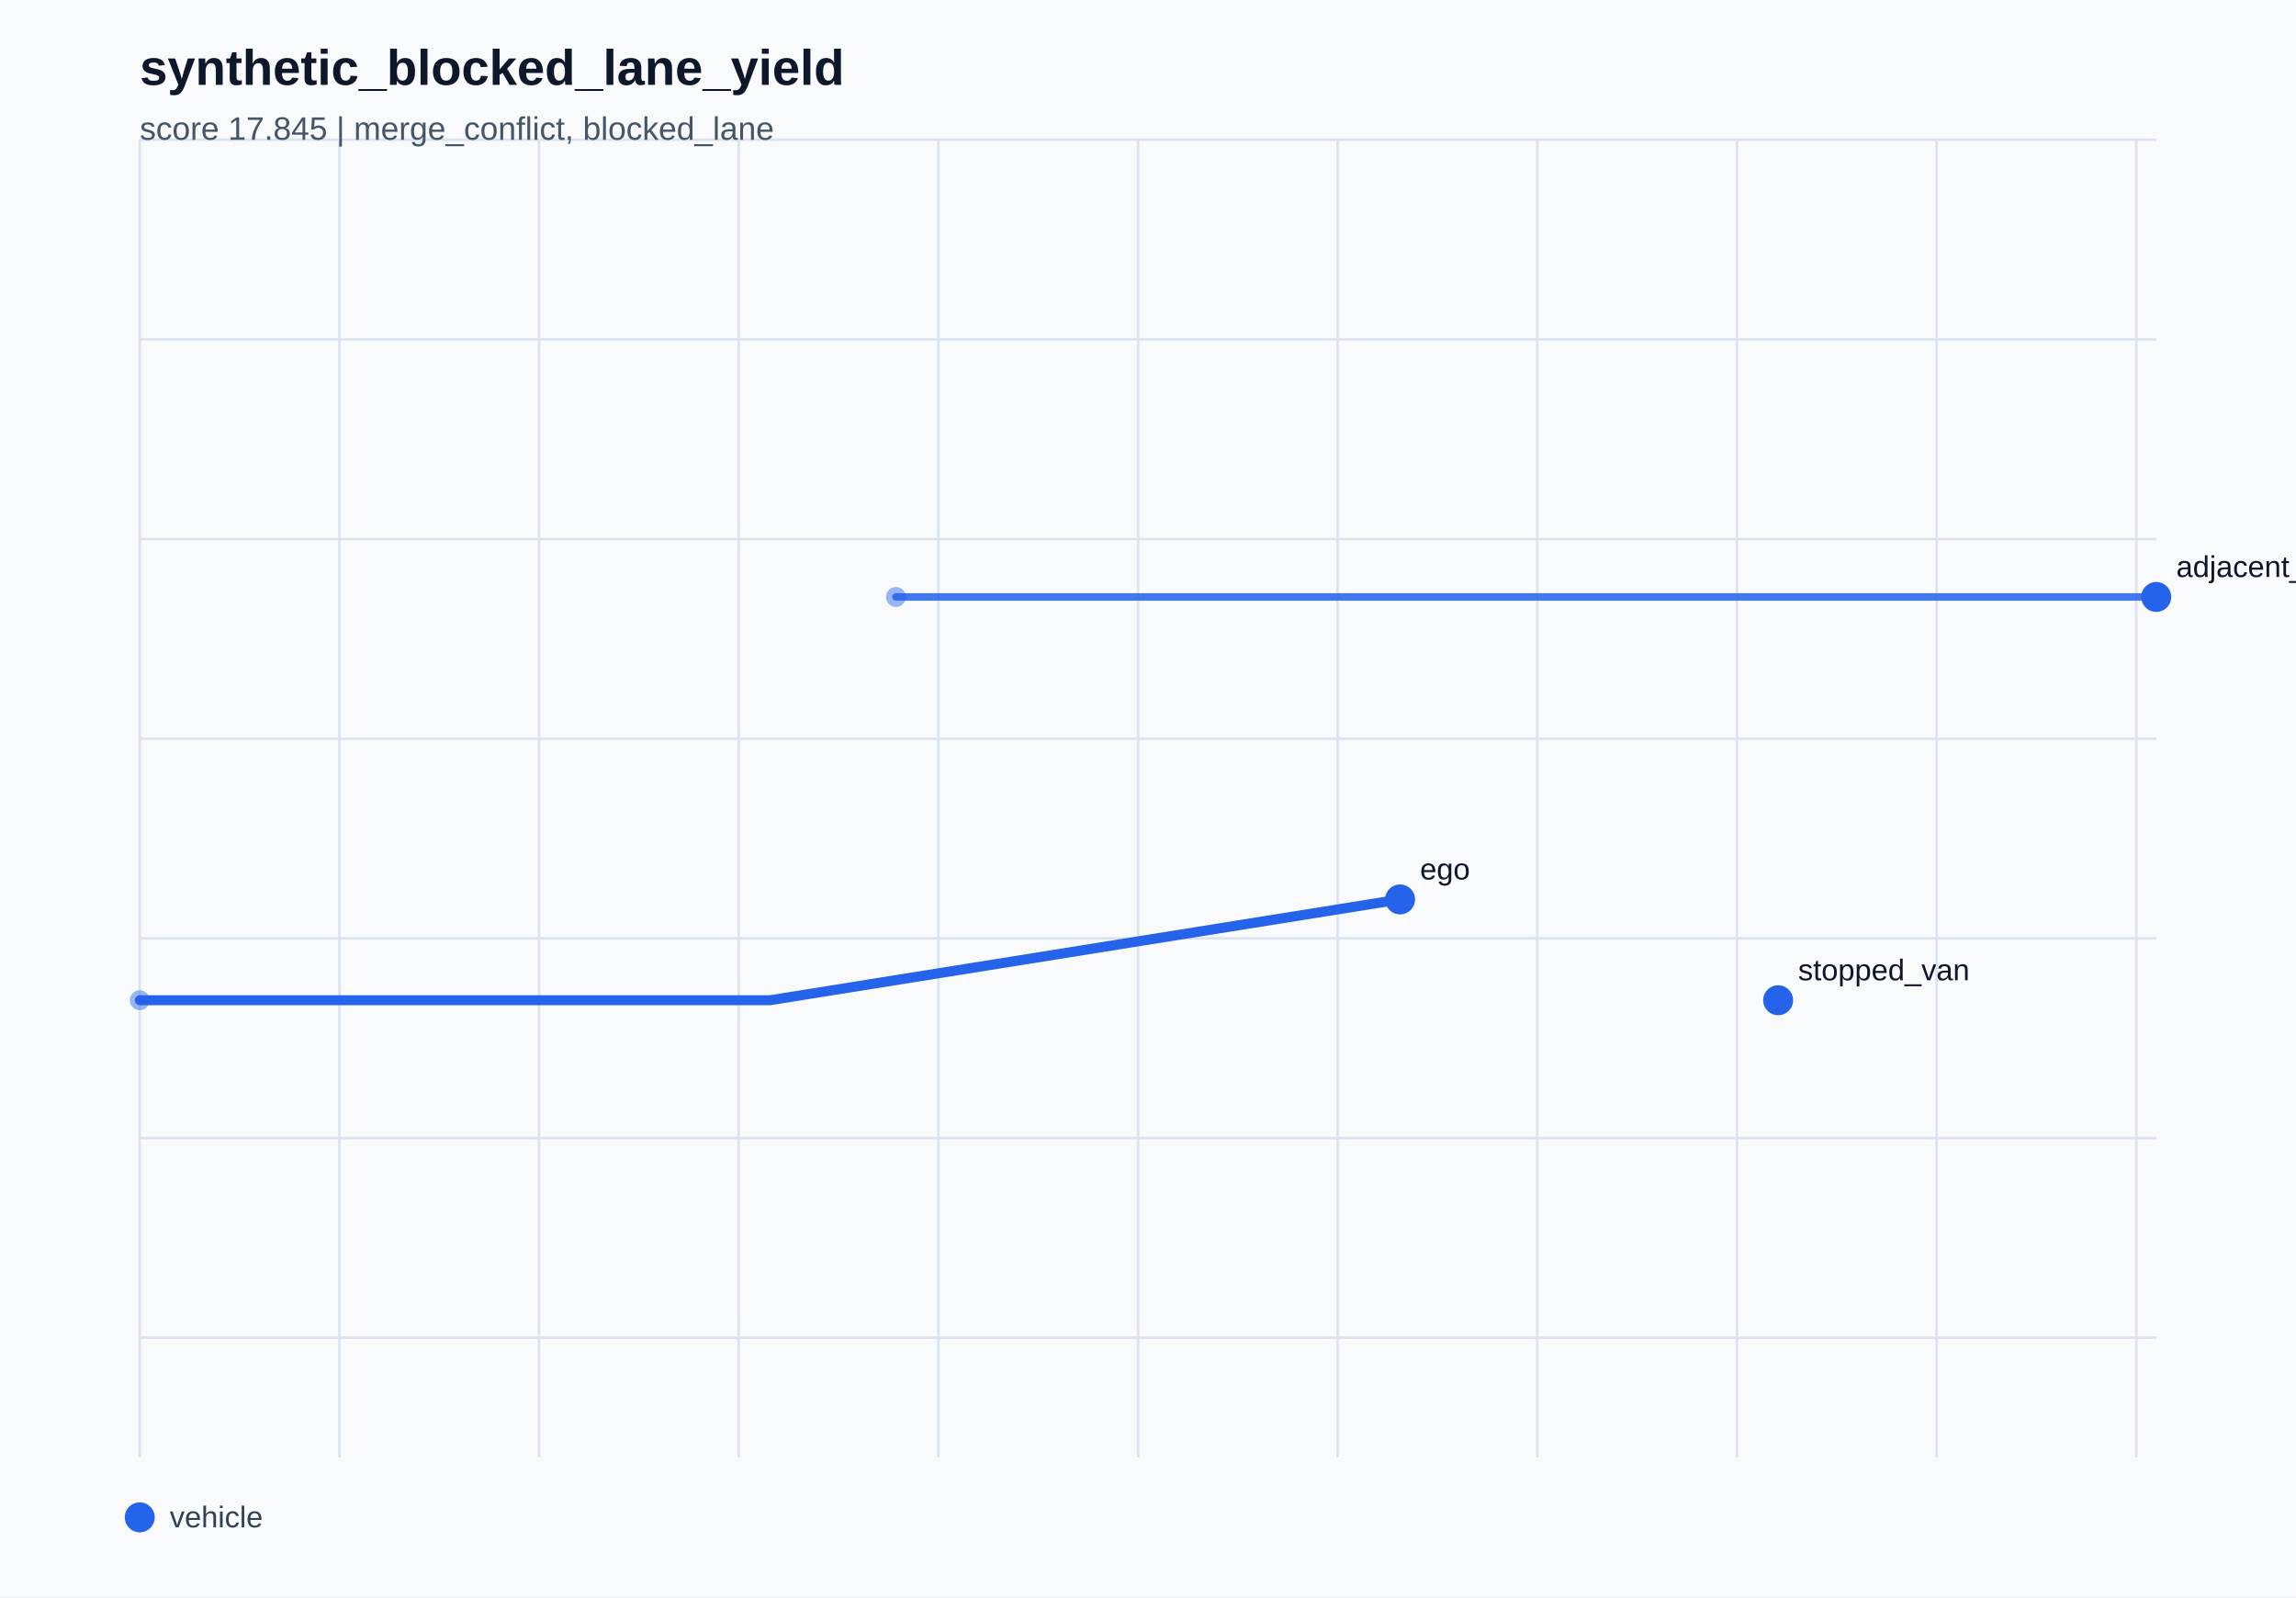
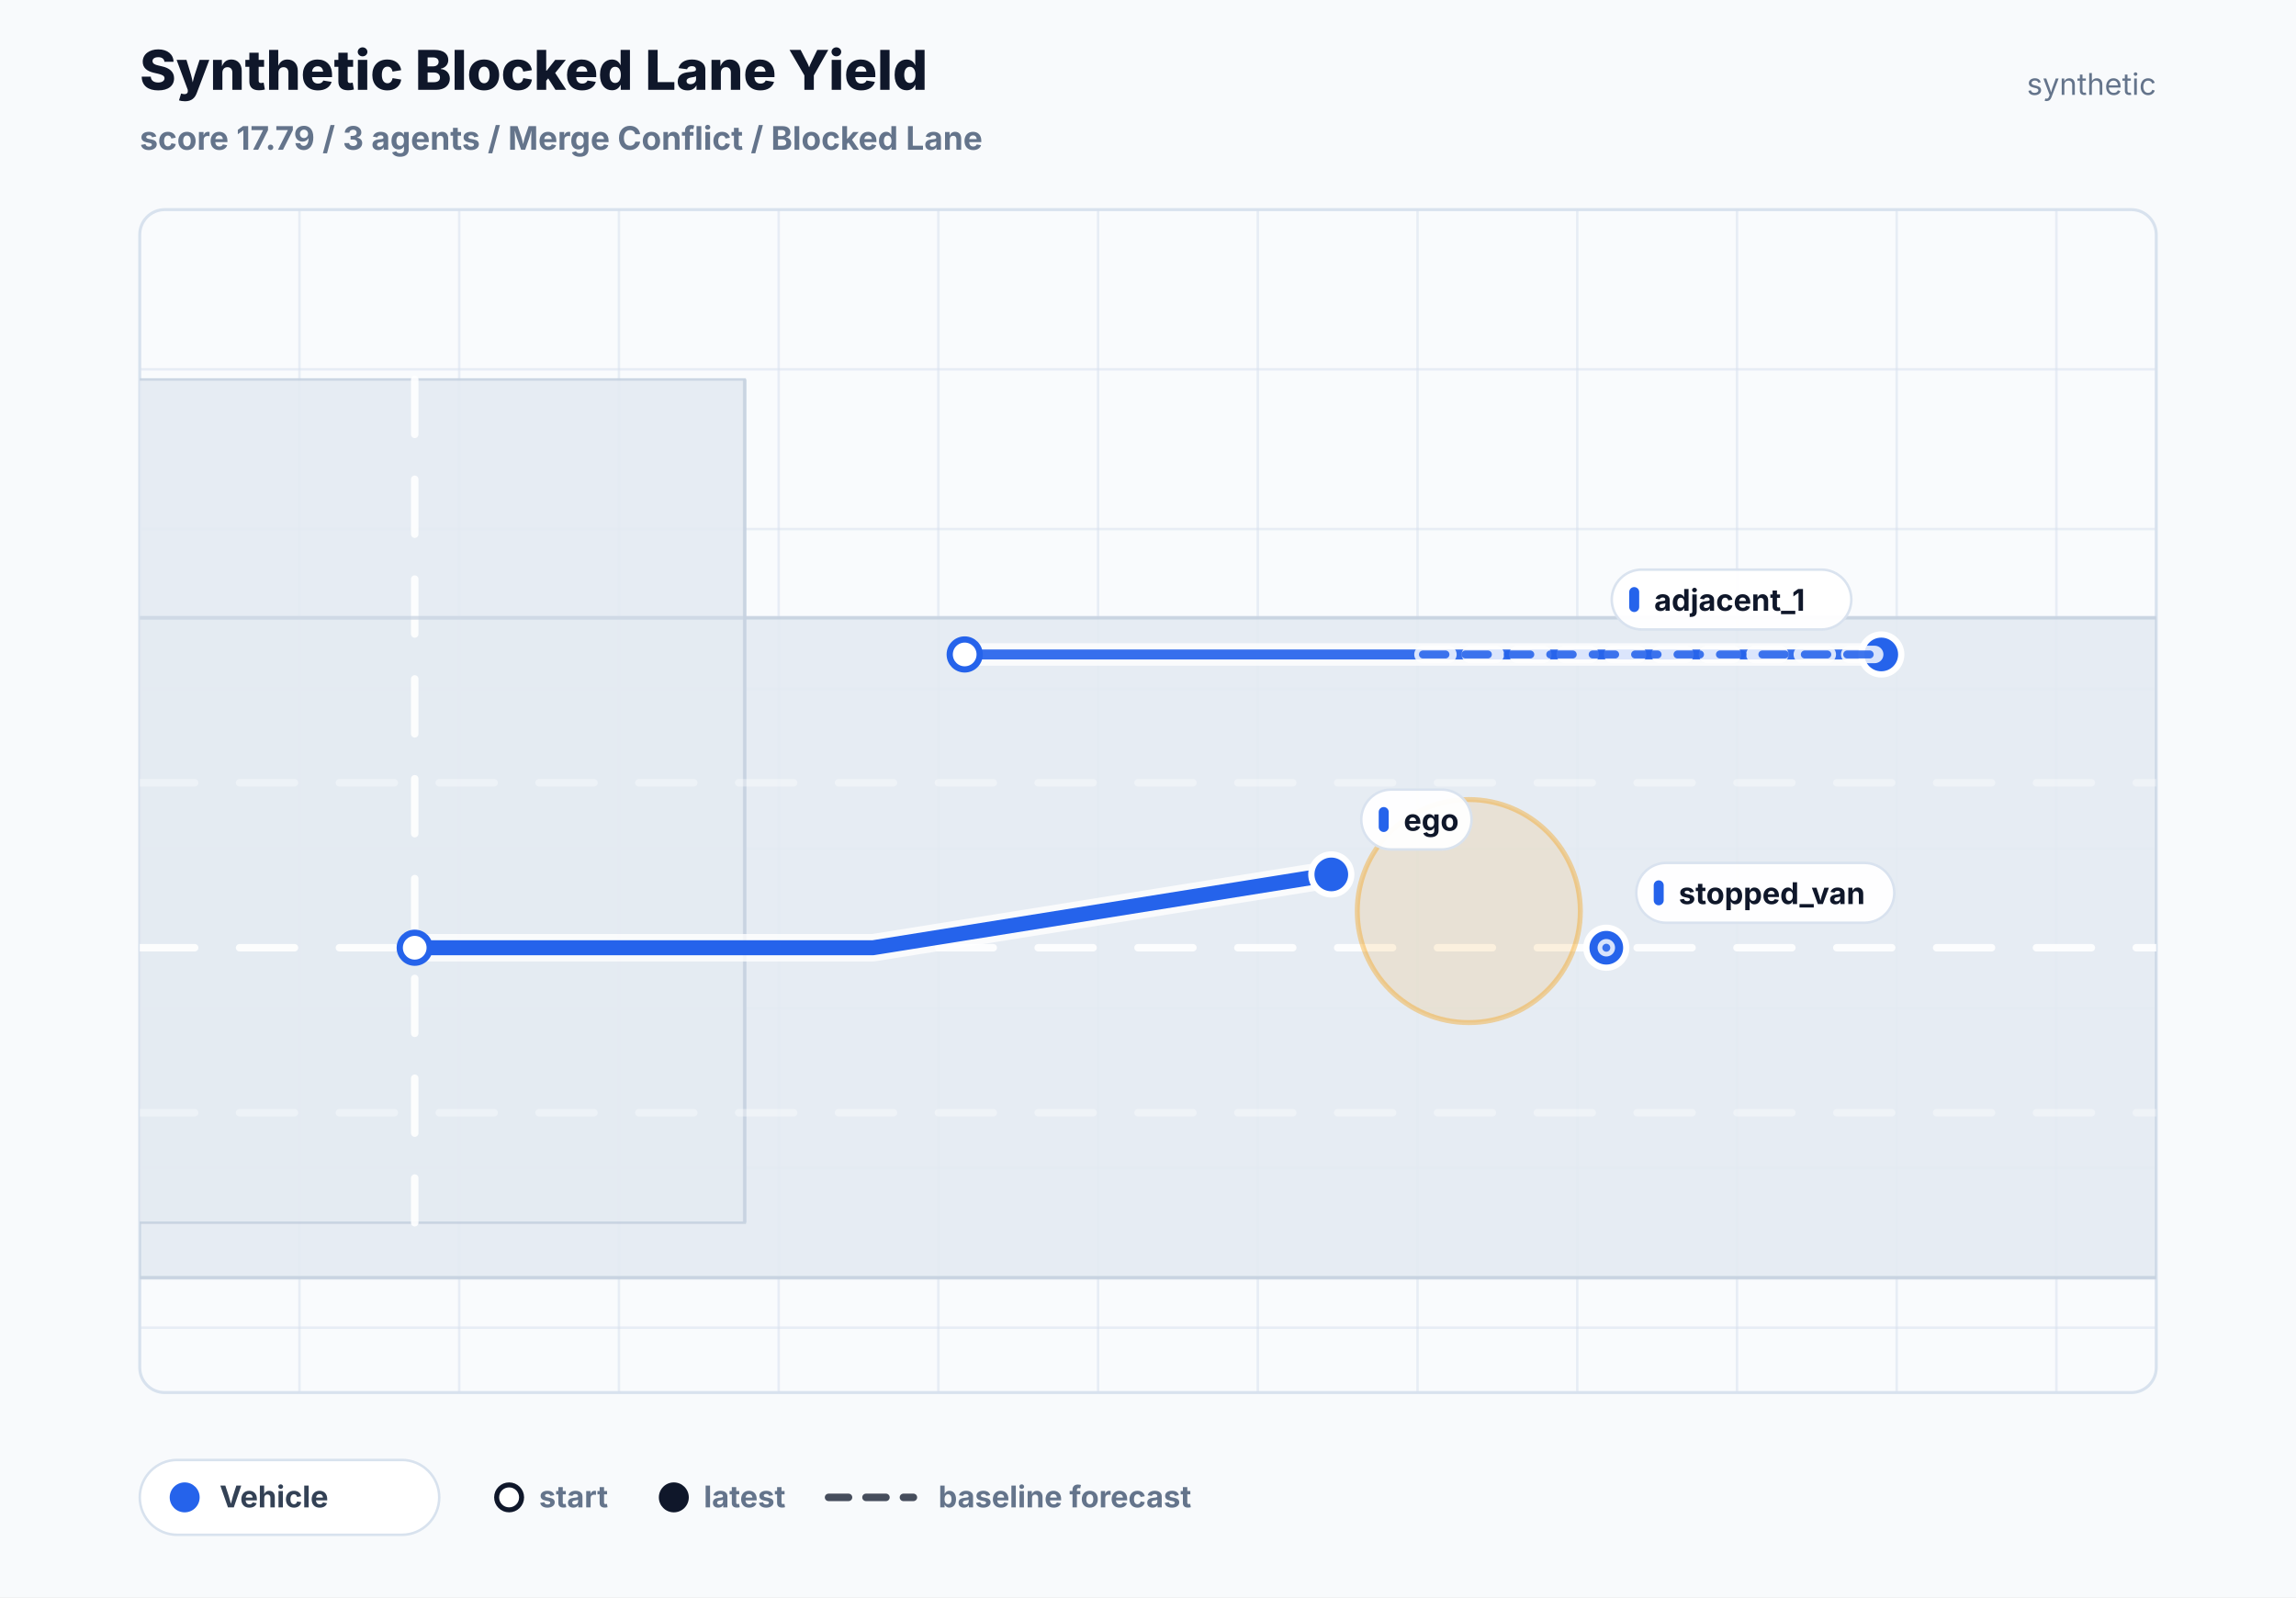
<svg xmlns="http://www.w3.org/2000/svg" width="920" height="640" viewBox="0 0 920 640" role="img">
+   <defs>
+     <clipPath id="scenario-plot-clip">
+       <rect x="56" y="84" width="808" height="474" rx="10" />
+     </clipPath>
+   </defs>
  <rect x="0" y="0" width="920" height="640" fill="#f8fafc" />
-   <line x1="56" y1="56" x2="56" y2="584" stroke="#dbe3ee" stroke-width="1" />
-   <line x1="136" y1="56" x2="136" y2="584" stroke="#dbe3ee" stroke-width="1" />
-   <line x1="216" y1="56" x2="216" y2="584" stroke="#dbe3ee" stroke-width="1" />
-   <line x1="296" y1="56" x2="296" y2="584" stroke="#dbe3ee" stroke-width="1" />
-   <line x1="376" y1="56" x2="376" y2="584" stroke="#dbe3ee" stroke-width="1" />
-   <line x1="456" y1="56" x2="456" y2="584" stroke="#dbe3ee" stroke-width="1" />
-   <line x1="536" y1="56" x2="536" y2="584" stroke="#dbe3ee" stroke-width="1" />
-   <line x1="616" y1="56" x2="616" y2="584" stroke="#dbe3ee" stroke-width="1" />
-   <line x1="696" y1="56" x2="696" y2="584" stroke="#dbe3ee" stroke-width="1" />
-   <line x1="776" y1="56" x2="776" y2="584" stroke="#dbe3ee" stroke-width="1" />
-   <line x1="856" y1="56" x2="856" y2="584" stroke="#dbe3ee" stroke-width="1" />
-   <line x1="56" y1="56" x2="864" y2="56" stroke="#dbe3ee" stroke-width="1" />
-   <line x1="56" y1="136" x2="864" y2="136" stroke="#dbe3ee" stroke-width="1" />
-   <line x1="56" y1="216" x2="864" y2="216" stroke="#dbe3ee" stroke-width="1" />
-   <line x1="56" y1="296" x2="864" y2="296" stroke="#dbe3ee" stroke-width="1" />
-   <line x1="56" y1="376" x2="864" y2="376" stroke="#dbe3ee" stroke-width="1" />
-   <line x1="56" y1="456" x2="864" y2="456" stroke="#dbe3ee" stroke-width="1" />
-   <line x1="56" y1="536" x2="864" y2="536" stroke="#dbe3ee" stroke-width="1" />
-   <text x="56" y="34" fill="#0f172a" font-size="20" font-family="Arial, sans-serif" font-weight="700">synthetic_blocked_lane_yield</text>
-   <text x="56" y="56" fill="#475569" font-size="13" font-family="Arial, sans-serif">score 17.845 | merge_conflict, blocked_lane</text>
-   <circle cx="56" cy="608" r="6" fill="#2563eb" />
-   <text x="68" y="612" fill="#334155" font-size="12" font-family="Arial, sans-serif">vehicle</text>
-   <polyline points="56.00,400.80 308.50,400.80 561.00,360.40" fill="none" stroke="#2563eb" stroke-width="4" stroke-linecap="round" stroke-linejoin="round" opacity="1.0" />
-   <circle cx="56.00" cy="400.80" r="4" fill="#2563eb" opacity="0.45" />
-   <circle cx="561.00" cy="360.40" r="6" fill="#2563eb" />
-   <text x="569.00" y="352.40" fill="#0f172a" font-size="12" font-family="Arial, sans-serif">ego</text>
-   <polyline points="712.50,400.80 712.50,400.80 712.50,400.80" fill="none" stroke="#2563eb" stroke-width="3" stroke-linecap="round" stroke-linejoin="round" opacity="0.86" />
-   <circle cx="712.50" cy="400.80" r="4" fill="#2563eb" opacity="0.45" />
-   <circle cx="712.50" cy="400.80" r="6" fill="#2563eb" />
-   <text x="720.50" y="392.80" fill="#0f172a" font-size="12" font-family="Arial, sans-serif">stopped_van</text>
-   <polyline points="359.00,239.20 611.50,239.20 864.00,239.20" fill="none" stroke="#2563eb" stroke-width="3" stroke-linecap="round" stroke-linejoin="round" opacity="0.86" />
-   <circle cx="359.00" cy="239.20" r="4" fill="#2563eb" opacity="0.45" />
-   <circle cx="864.00" cy="239.20" r="6" fill="#2563eb" />
-   <text x="872.00" y="231.20" fill="#0f172a" font-size="12" font-family="Arial, sans-serif">adjacent_1</text>
+   <text x="56" y="36" fill="#0f172a" font-size="22" font-family="Inter, Arial, sans-serif" font-weight="800">Synthetic Blocked Lane Yield</text>
+   <text x="56" y="60" fill="#64748b" font-size="13" font-family="Inter, Arial, sans-serif" font-weight="650">score 17.79 / 3 agents / Merge Conflict / Blocked Lane</text>
+   <text x="864" y="38" fill="#64748b" font-size="12" font-family="Inter, Arial, sans-serif" text-anchor="end">synthetic</text>
+   <rect x="56" y="84" width="808" height="474" rx="10" fill="#f9fbfd" stroke="#d8e2ee" stroke-width="1.2" />
+   <g clip-path="url(#scenario-plot-clip)">
+     <line x1="120" y1="84" x2="120" y2="558" stroke="#d7e1ee" stroke-width="1" opacity="0.52" />
+     <line x1="184" y1="84" x2="184" y2="558" stroke="#d7e1ee" stroke-width="1" opacity="0.52" />
+     <line x1="248" y1="84" x2="248" y2="558" stroke="#d7e1ee" stroke-width="1" opacity="0.52" />
+     <line x1="312" y1="84" x2="312" y2="558" stroke="#d7e1ee" stroke-width="1" opacity="0.52" />
+     <line x1="376" y1="84" x2="376" y2="558" stroke="#d7e1ee" stroke-width="1" opacity="0.52" />
+     <line x1="440" y1="84" x2="440" y2="558" stroke="#d7e1ee" stroke-width="1" opacity="0.52" />
+     <line x1="504" y1="84" x2="504" y2="558" stroke="#d7e1ee" stroke-width="1" opacity="0.52" />
+     <line x1="568" y1="84" x2="568" y2="558" stroke="#d7e1ee" stroke-width="1" opacity="0.52" />
+     <line x1="632" y1="84" x2="632" y2="558" stroke="#d7e1ee" stroke-width="1" opacity="0.52" />
+     <line x1="696" y1="84" x2="696" y2="558" stroke="#d7e1ee" stroke-width="1" opacity="0.52" />
+     <line x1="760" y1="84" x2="760" y2="558" stroke="#d7e1ee" stroke-width="1" opacity="0.52" />
+     <line x1="824" y1="84" x2="824" y2="558" stroke="#d7e1ee" stroke-width="1" opacity="0.52" />
+     <line x1="56" y1="148" x2="864" y2="148" stroke="#d7e1ee" stroke-width="1" opacity="0.52" />
+     <line x1="56" y1="212" x2="864" y2="212" stroke="#d7e1ee" stroke-width="1" opacity="0.52" />
+     <line x1="56" y1="276" x2="864" y2="276" stroke="#d7e1ee" stroke-width="1" opacity="0.52" />
+     <line x1="56" y1="340" x2="864" y2="340" stroke="#d7e1ee" stroke-width="1" opacity="0.52" />
+     <line x1="56" y1="404" x2="864" y2="404" stroke="#d7e1ee" stroke-width="1" opacity="0.52" />
+     <line x1="56" y1="468" x2="864" y2="468" stroke="#d7e1ee" stroke-width="1" opacity="0.52" />
+     <line x1="56" y1="532" x2="864" y2="532" stroke="#d7e1ee" stroke-width="1" opacity="0.52" />
+     <rect x="56.00" y="247.55" width="808.00" height="264.44" fill="#e4eaf2" stroke="#c7d3e1" stroke-width="1" opacity="0.92" />
+     <rect x="33.96" y="152.05" width="264.44" height="337.89" fill="#e4eaf2" stroke="#c7d3e1" stroke-width="1" opacity="0.92" />
+     <line x1="56.00" y1="379.76" x2="864.00" y2="379.76" stroke="#ffffff" stroke-width="3" stroke-linecap="round" stroke-dasharray="22 18" opacity="0.88" />
+     <line x1="166.18" y1="152.05" x2="166.18" y2="489.95" stroke="#ffffff" stroke-width="3" stroke-linecap="round" stroke-dasharray="22 18" opacity="0.88" />
+     <line x1="56.00" y1="247.55" x2="864.00" y2="247.55" stroke="#c7d3e1" stroke-width="1.5" opacity="0.72" />
+     <line x1="56.00" y1="511.98" x2="864.00" y2="511.98" stroke="#c7d3e1" stroke-width="1.5" opacity="0.72" />
+     <line x1="33.96" y1="152.05" x2="33.96" y2="489.95" stroke="#c7d3e1" stroke-width="1.5" opacity="0.72" />
+     <line x1="298.40" y1="152.05" x2="298.40" y2="489.95" stroke="#c7d3e1" stroke-width="1.5" opacity="0.72" />
+     <line x1="56.00" y1="313.65" x2="864.00" y2="313.65" stroke="#ffffff" stroke-width="3" stroke-linecap="round" stroke-dasharray="22 18" opacity="0.35" />
+     <line x1="56.00" y1="445.87" x2="864.00" y2="445.87" stroke="#ffffff" stroke-width="3" stroke-linecap="round" stroke-dasharray="22 18" opacity="0.35" />
+     <circle cx="588.55" cy="365.07" r="44.69" fill="#f59e0b" opacity="0.13" />
+     <circle cx="588.55" cy="365.07" r="44.69" fill="none" stroke="#f59e0b" stroke-width="2" opacity="0.38" />
+     <g class="track track-vehicle">
+       <polyline points="166.18,379.76 349.82,379.76 533.45,350.38" fill="none" stroke="#ffffff" stroke-width="11" stroke-linecap="round" stroke-linejoin="round" opacity="0.78" />
+       <polyline points="166.18,379.76 349.82,379.76 533.45,350.38" fill="none" stroke="#2563eb" stroke-width="6" stroke-linecap="round" stroke-linejoin="round" opacity="1.0" />
+       <circle cx="166.18" cy="379.76" r="6" fill="#ffffff" stroke="#2563eb" stroke-width="2.5" />
+       <circle cx="533.45" cy="350.38" r="8" fill="#2563eb" stroke="#ffffff" stroke-width="2.5" />
+       <rect x="545.45" y="316.38" width="44.20" height="24.00" rx="12" fill="#ffffff" stroke="#d8e2ee" opacity="0.96" />
+       <rect x="552.45" y="323.38" width="4" height="10" rx="2" fill="#2563eb" />
+       <text x="562.45" y="332.88" fill="#0f172a" font-size="12" font-family="Inter, Arial, sans-serif" font-weight="750">ego</text>
+     </g>
+     <g class="track track-vehicle">
+       <polyline points="643.64,379.76 643.64,379.76 643.64,379.76" fill="none" stroke="#ffffff" stroke-width="9" stroke-linecap="round" stroke-linejoin="round" opacity="0.78" />
+       <polyline points="643.64,379.76 643.64,379.76 643.64,379.76" fill="none" stroke="#2563eb" stroke-width="4" stroke-linecap="round" stroke-linejoin="round" opacity="0.92" />
+       <circle cx="643.64" cy="379.76" r="6" fill="#ffffff" stroke="#2563eb" stroke-width="2.5" />
+       <circle cx="643.64" cy="379.76" r="8" fill="#2563eb" stroke="#ffffff" stroke-width="2.5" />
+       <rect x="655.64" y="345.76" width="103.40" height="24.00" rx="12" fill="#ffffff" stroke="#d8e2ee" opacity="0.96" />
+       <rect x="662.64" y="352.76" width="4" height="10" rx="2" fill="#2563eb" />
+       <text x="672.64" y="362.26" fill="#0f172a" font-size="12" font-family="Inter, Arial, sans-serif" font-weight="750">stopped_van</text>
+     </g>
+     <g class="track track-vehicle">
+       <polyline points="386.55,262.24 570.18,262.24 753.82,262.24" fill="none" stroke="#ffffff" stroke-width="9" stroke-linecap="round" stroke-linejoin="round" opacity="0.78" />
+       <polyline points="386.55,262.24 570.18,262.24 753.82,262.24" fill="none" stroke="#2563eb" stroke-width="4" stroke-linecap="round" stroke-linejoin="round" opacity="0.92" />
+       <circle cx="386.55" cy="262.24" r="6" fill="#ffffff" stroke="#2563eb" stroke-width="2.5" />
+       <circle cx="753.82" cy="262.24" r="8" fill="#2563eb" stroke="#ffffff" stroke-width="2.5" />
+       <rect x="645.82" y="228.24" width="96.00" height="24.00" rx="12" fill="#ffffff" stroke="#d8e2ee" opacity="0.96" />
+       <rect x="652.82" y="235.24" width="4" height="10" rx="2" fill="#2563eb" />
+       <text x="662.82" y="244.74" fill="#0f172a" font-size="12" font-family="Inter, Arial, sans-serif" font-weight="750">adjacent_1</text>
+     </g>
+     <g class="baseline-prediction prediction-vehicle">
+       <polyline points="643.64,379.76 643.64,379.76" fill="none" stroke="#ffffff" stroke-width="7" stroke-linecap="round" stroke-linejoin="round" stroke-dasharray="10 9" opacity="0.82" />
+       <polyline points="643.64,379.76 643.64,379.76" fill="none" stroke="#2563eb" stroke-width="3.2" stroke-linecap="round" stroke-linejoin="round" stroke-dasharray="9 8" opacity="0.88" />
+     </g>
+     <g class="baseline-prediction prediction-vehicle">
+       <polyline points="570.18,262.24 753.82,262.24" fill="none" stroke="#ffffff" stroke-width="7" stroke-linecap="round" stroke-linejoin="round" stroke-dasharray="10 9" opacity="0.82" />
+       <polyline points="570.18,262.24 753.82,262.24" fill="none" stroke="#2563eb" stroke-width="3.2" stroke-linecap="round" stroke-linejoin="round" stroke-dasharray="9 8" opacity="0.88" />
+     </g>
+   </g>
+   <rect x="56" y="585" width="120" height="30" rx="15" fill="#ffffff" stroke="#d8e2ee" />
+   <circle cx="74" cy="600" r="6" fill="#2563eb" />
+   <text x="88" y="604" fill="#334155" font-size="12" font-family="Inter, Arial, sans-serif" font-weight="700">Vehicle</text>
+   <circle cx="204" cy="600" r="5" fill="#ffffff" stroke="#0f172a" stroke-width="2" />
+   <circle cx="270" cy="600" r="6" fill="#0f172a" />
+   <text x="216" y="604" fill="#64748b" font-size="12" font-family="Inter, Arial, sans-serif" font-weight="700">start</text>
+   <text x="282" y="604" fill="#64748b" font-size="12" font-family="Inter, Arial, sans-serif" font-weight="700">latest</text>
+   <line x1="332" y1="600" x2="366" y2="600" stroke="#0f172a" stroke-width="3" stroke-linecap="round" stroke-dasharray="8 7" opacity="0.76" />
+   <text x="376" y="604" fill="#64748b" font-size="12" font-family="Inter, Arial, sans-serif" font-weight="700">baseline forecast</text>
</svg>
